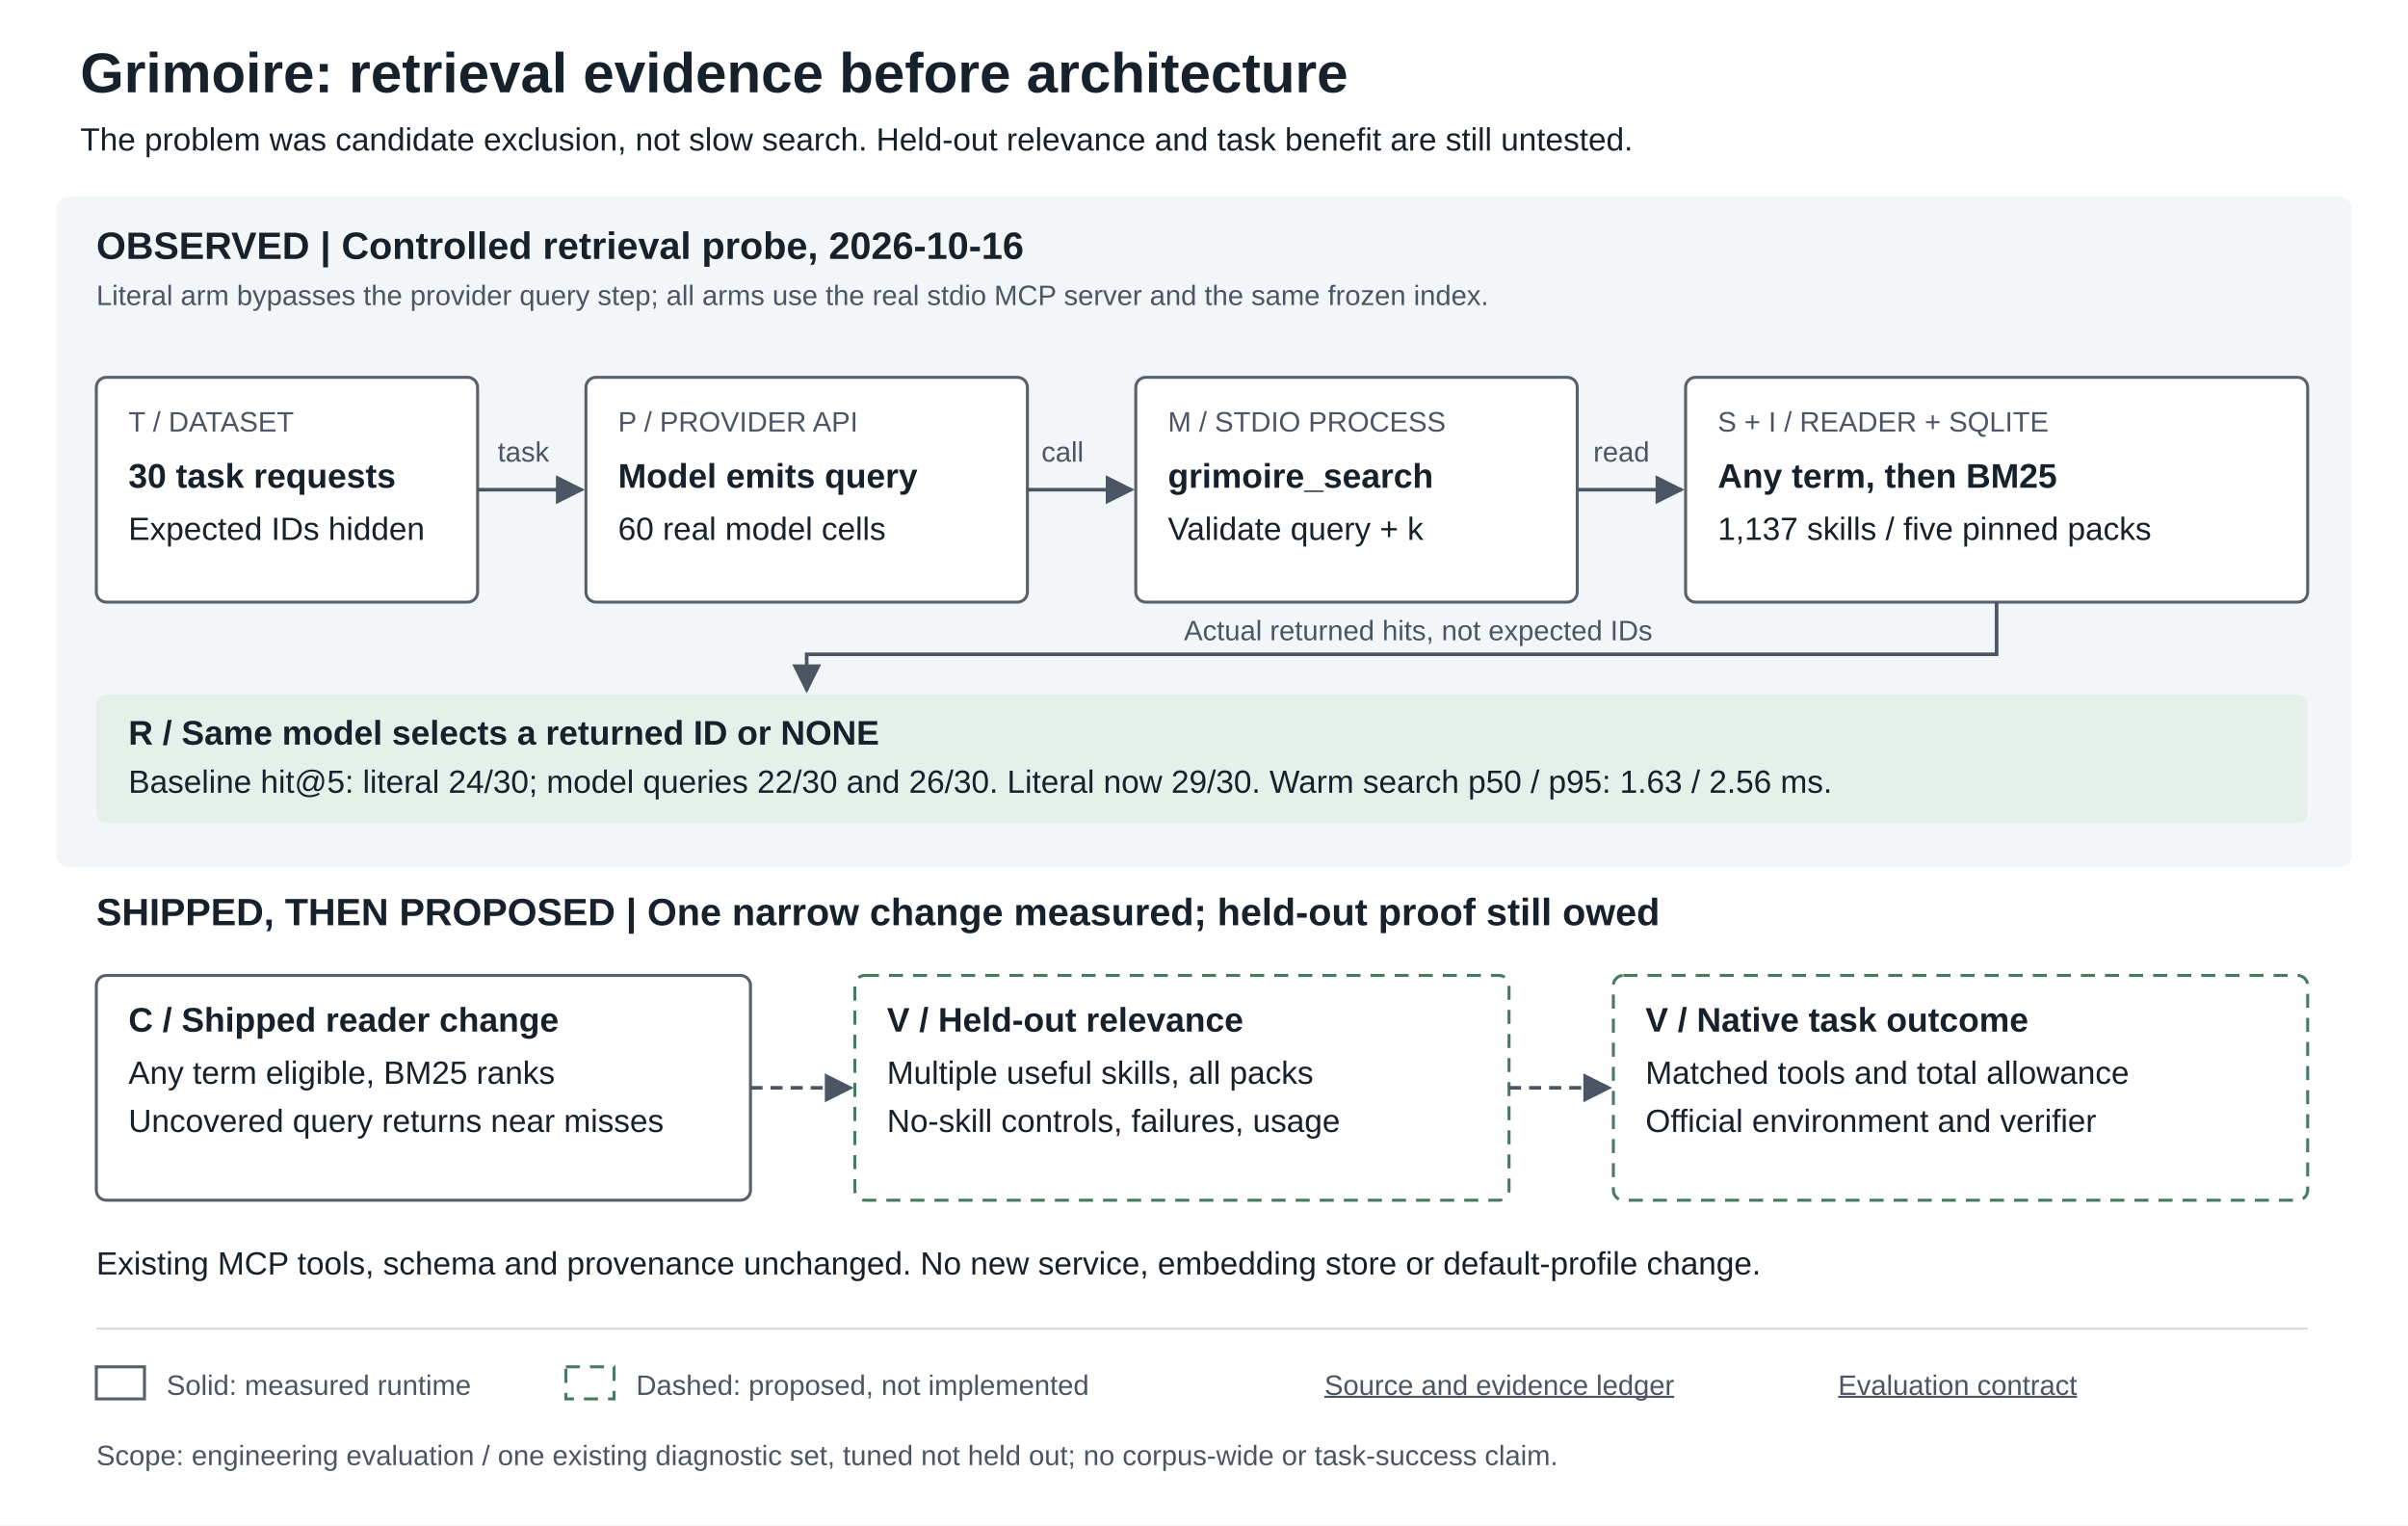
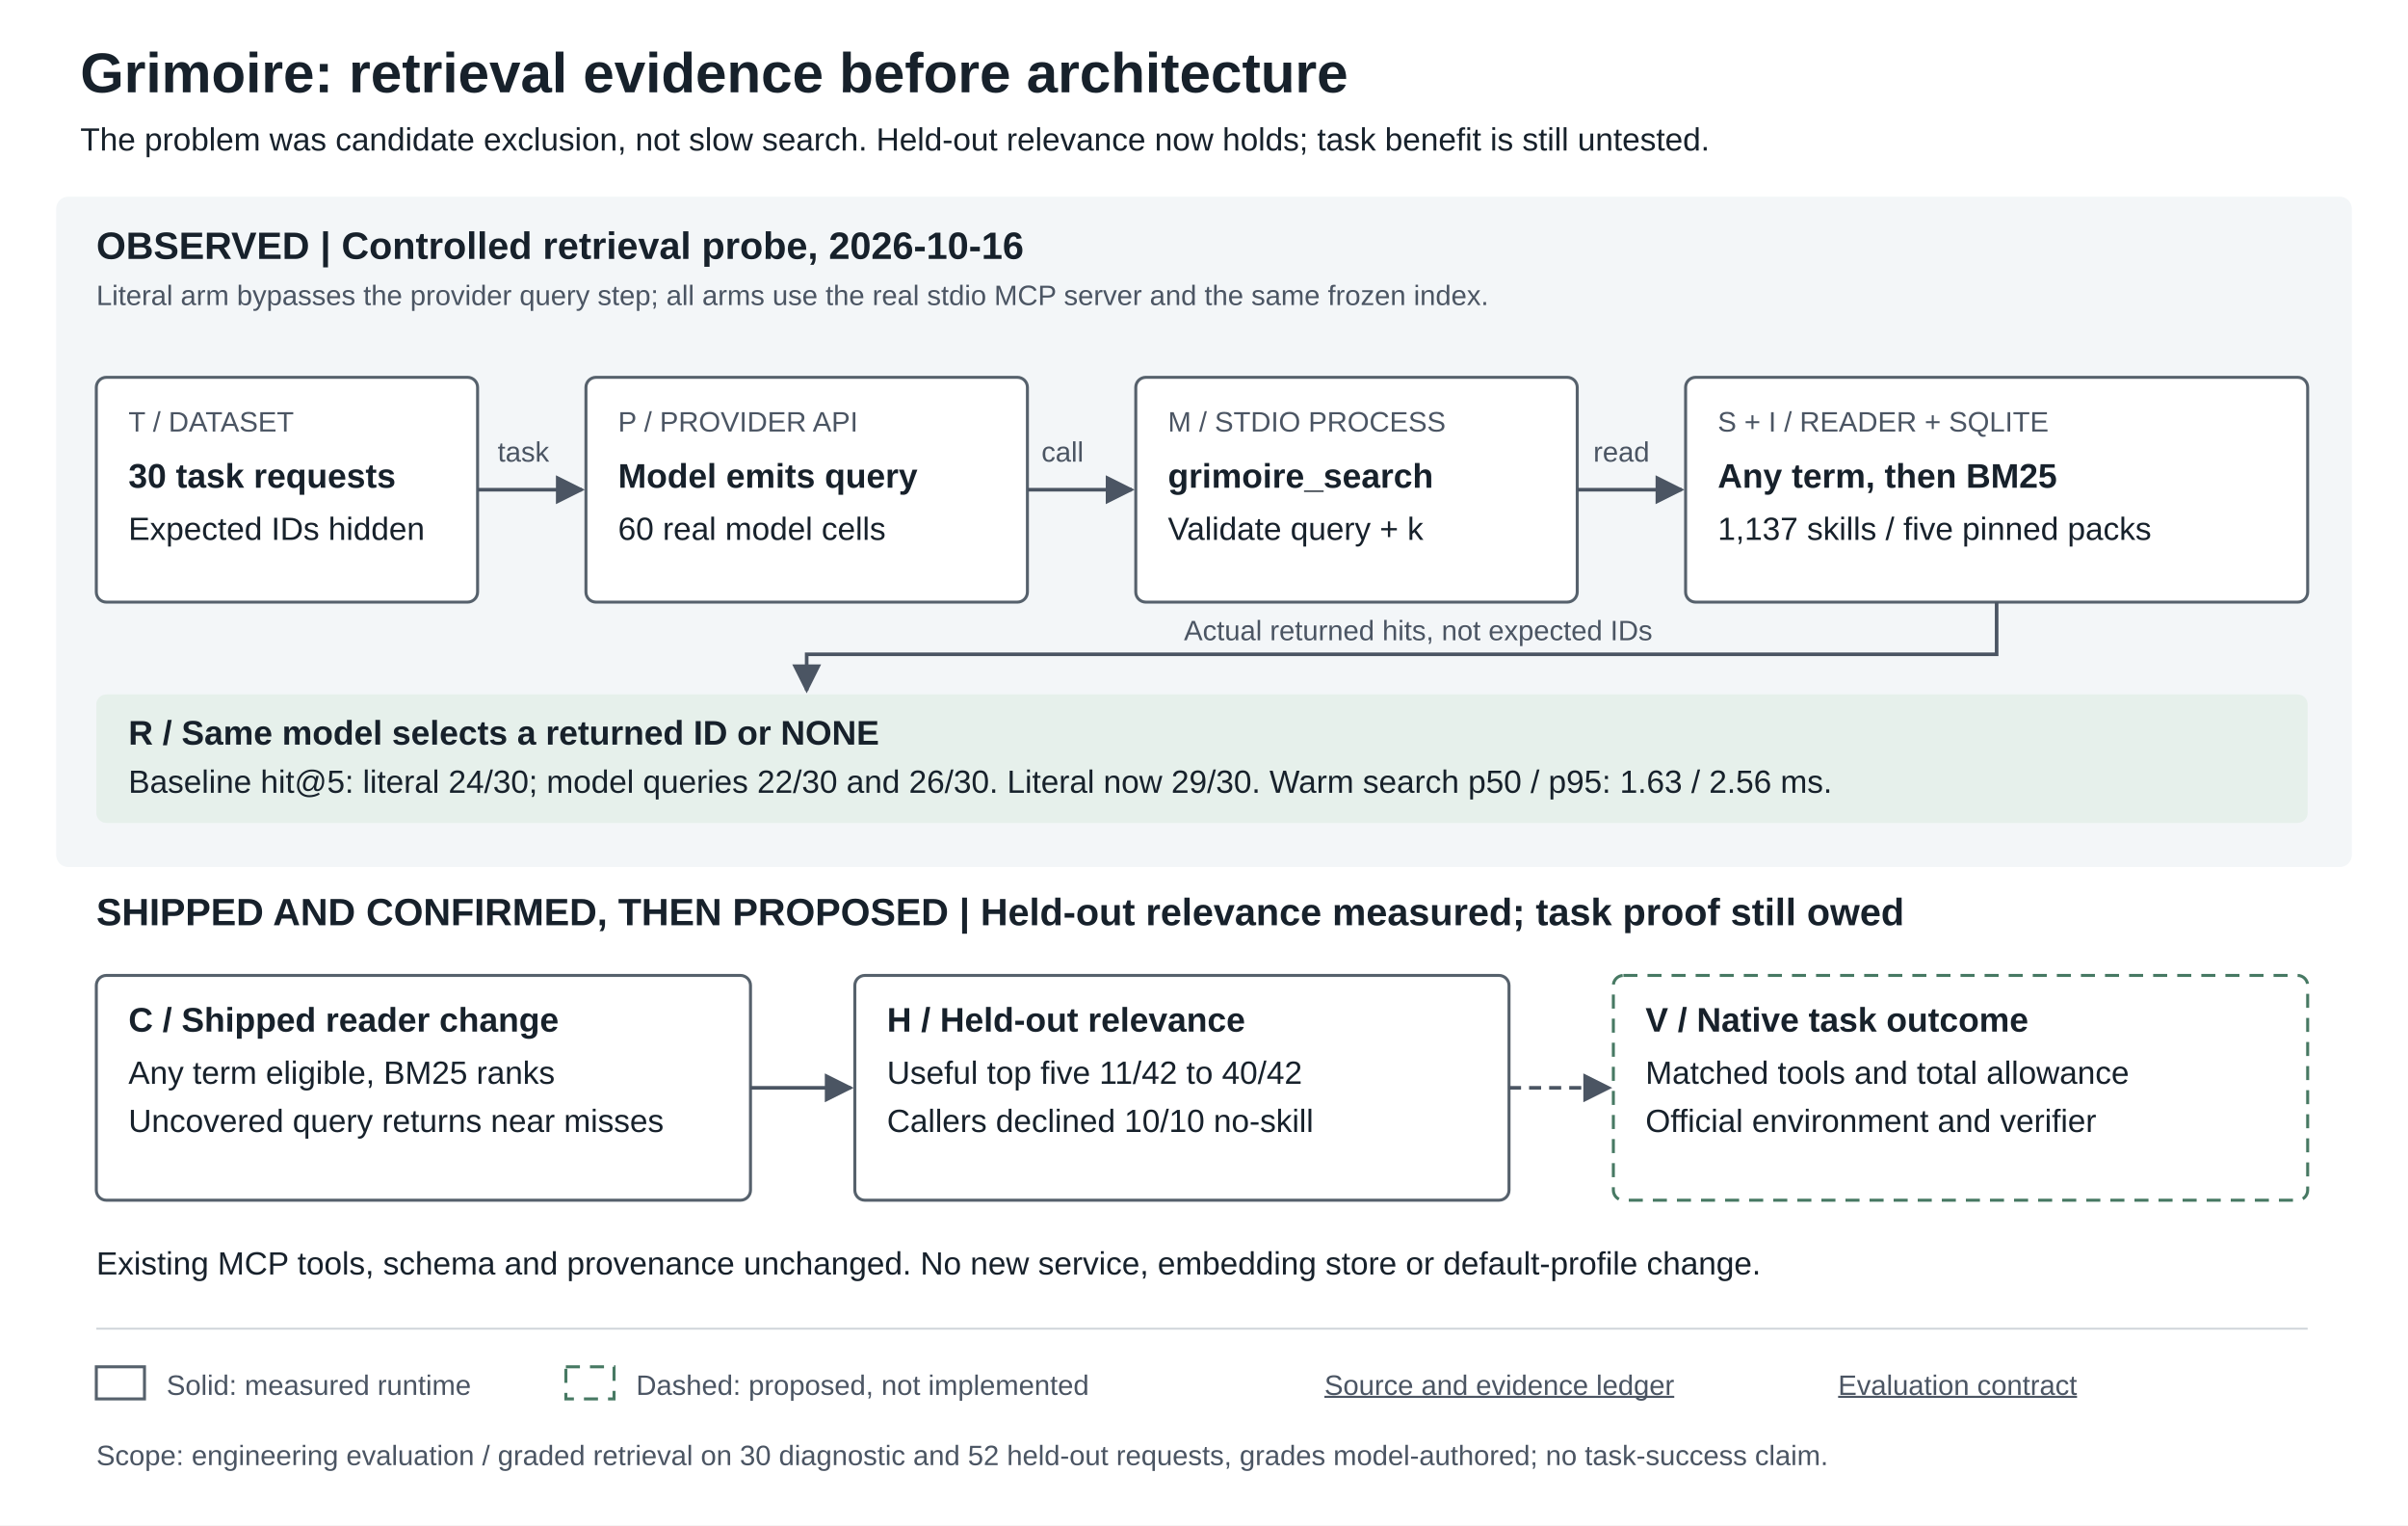
<svg xmlns="http://www.w3.org/2000/svg" width="1200" height="760" viewBox="0 0 1200 760" role="img" aria-labelledby="title desc">
  <defs>
    <marker id="arrow" viewBox="0 0 10 10" refX="9" refY="5" markerWidth="8" markerHeight="8" orient="auto-start-reverse">
      <path d="M0 0 L10 5 L0 10 Z" fill="#4b5563" />
    </marker>
    <style>
      text {font-family:Arial,Helvetica,sans-serif;letter-spacing:0;fill:#17212b}
      .title {font-size:28px;font-weight:700}.section {font-size:19px;font-weight:700}
      .label {font-size:17px;font-weight:700}.body {font-size:16px}.small {font-size:14px;fill:#4b5563}
      .node {fill:#fff;stroke:#56616c;stroke-width:1.5}.proposed {fill:#fff;stroke:#477963;stroke-width:1.5;stroke-dasharray:7 5}
      .edge {fill:none;stroke:#4b5563;stroke-width:1.8;marker-end:url(#arrow)}
    </style>
  </defs>
  <rect width="1200" height="760" fill="#fff" />
  <text x="40" y="46" class="title">Grimoire: retrieval evidence before architecture</text>
-   <text x="40" y="75" class="body">The problem was candidate exclusion, not slow search. Held-out relevance and task benefit are still untested.</text>
+   <text x="40" y="75" class="body">The problem was candidate exclusion, not slow search. Held-out relevance now holds; task benefit is still untested.</text>
  <rect x="28" y="98" width="1144" height="334" rx="6" fill="#f3f6f8" />
  <text x="48" y="129" class="section">OBSERVED | Controlled retrieval probe, 2026-10-16</text>
  <text x="48" y="152" class="small">Literal arm bypasses the provider query step; all arms use the real stdio MCP server and the same frozen index.</text>
  <rect x="48" y="188" width="190" height="112" rx="5" class="node" />
  <text x="64" y="215" class="small">T / DATASET</text>
  <text x="64" y="243" class="label">30 task requests</text>
  <text x="64" y="269" class="body">Expected IDs hidden</text>
  <path d="M238 244 H290" class="edge" />
  <text x="248" y="230" class="small">task</text>
  <rect x="292" y="188" width="220" height="112" rx="5" class="node" />
  <text x="308" y="215" class="small">P / PROVIDER API</text>
  <text x="308" y="243" class="label">Model emits query</text>
  <text x="308" y="269" class="body">60 real model cells</text>
  <path d="M512 244 H564" class="edge" />
  <text x="519" y="230" class="small">call</text>
  <a href="../../mcps/grimoire/src/contract.ts">
    <rect x="566" y="188" width="220" height="112" rx="5" class="node" />
    <text x="582" y="215" class="small">M / STDIO PROCESS</text>
    <text x="582" y="243" class="label">grimoire_search</text>
    <text x="582" y="269" class="body">Validate query + k</text>
  </a>
  <path d="M786 244 H838" class="edge" />
  <text x="794" y="230" class="small">read</text>
  <a href="../../mcps/grimoire/src/store.ts">
    <rect x="840" y="188" width="310" height="112" rx="5" class="node" />
    <text x="856" y="215" class="small">S + I / READER + SQLITE</text>
    <text x="856" y="243" class="label">Any term, then BM25</text>
    <text x="856" y="269" class="body">1,137 skills / five pinned packs</text>
  </a>
  <path d="M995 300 V326 H402 V344" class="edge" />
  <text x="590" y="319" class="small">Actual returned hits, not expected IDs</text>
  <rect x="48" y="346" width="1102" height="64" rx="5" fill="#e6f0eb" />
  <text x="64" y="371" class="label">R / Same model selects a returned ID or NONE</text>
  <text x="64" y="395" class="body">Baseline hit@5: literal 24/30; model queries 22/30 and 26/30. Literal now 29/30. Warm search p50 / p95: 1.63 / 2.56 ms.</text>
-   <text x="48" y="461" class="section">SHIPPED, THEN PROPOSED | One narrow change measured; held-out proof still owed</text>
+   <text x="48" y="461" class="section">SHIPPED AND CONFIRMED, THEN PROPOSED | Held-out relevance measured; task proof still owed</text>
  <rect x="48" y="486" width="326" height="112" rx="5" class="node" />
  <text x="64" y="514" class="label">C / Shipped reader change</text>
  <text x="64" y="540" class="body">Any term eligible, BM25 ranks</text>
  <text x="64" y="564" class="body">Uncovered query returns near misses</text>
-   <path d="M374 542 H424" class="edge" stroke-dasharray="6 4" />
-   <rect x="426" y="486" width="326" height="112" rx="5" class="proposed" />
-   <text x="442" y="514" class="label">V / Held-out relevance</text>
-   <text x="442" y="540" class="body">Multiple useful skills, all packs</text>
-   <text x="442" y="564" class="body">No-skill controls, failures, usage</text>
+   <path d="M374 542 H424" class="edge" />
+   <rect x="426" y="486" width="326" height="112" rx="5" class="node" />
+   <text x="442" y="514" class="label">H / Held-out relevance</text>
+   <text x="442" y="540" class="body">Useful top five 11/42 to 40/42</text>
+   <text x="442" y="564" class="body">Callers declined 10/10 no-skill</text>
  <path d="M752 542 H802" class="edge" stroke-dasharray="6 4" />
  <rect x="804" y="486" width="346" height="112" rx="5" class="proposed" />
  <text x="820" y="514" class="label">V / Native task outcome</text>
  <text x="820" y="540" class="body">Matched tools and total allowance</text>
  <text x="820" y="564" class="body">Official environment and verifier</text>
  <text x="48" y="635" class="body">Existing MCP tools, schema and provenance unchanged. No new service, embedding store or default-profile change.</text>
  <line x1="48" y1="662" x2="1150" y2="662" stroke="#d2d7dc" />
  <rect x="48" y="681" width="24" height="16" class="node" />
  <text x="83" y="695" class="small">Solid: measured runtime</text>
  <rect x="282" y="681" width="24" height="16" class="proposed" />
  <text x="317" y="695" class="small">Dashed: proposed, not implemented</text>
  <a href="evidence.md">
    <text x="660" y="695" class="small" text-decoration="underline">Source and evidence ledger</text>
  </a>
  <a href="../contracts/grimoire-evaluation.md">
    <text x="916" y="695" class="small" text-decoration="underline">Evaluation contract</text>
  </a>
-   <text x="48" y="730" class="small">Scope: engineering evaluation / one existing diagnostic set, tuned not held out; no corpus-wide or task-success claim.</text>
+   <text x="48" y="730" class="small">Scope: engineering evaluation / graded retrieval on 30 diagnostic and 52 held-out requests, grades model-authored; no task-success claim.</text>
</svg>
